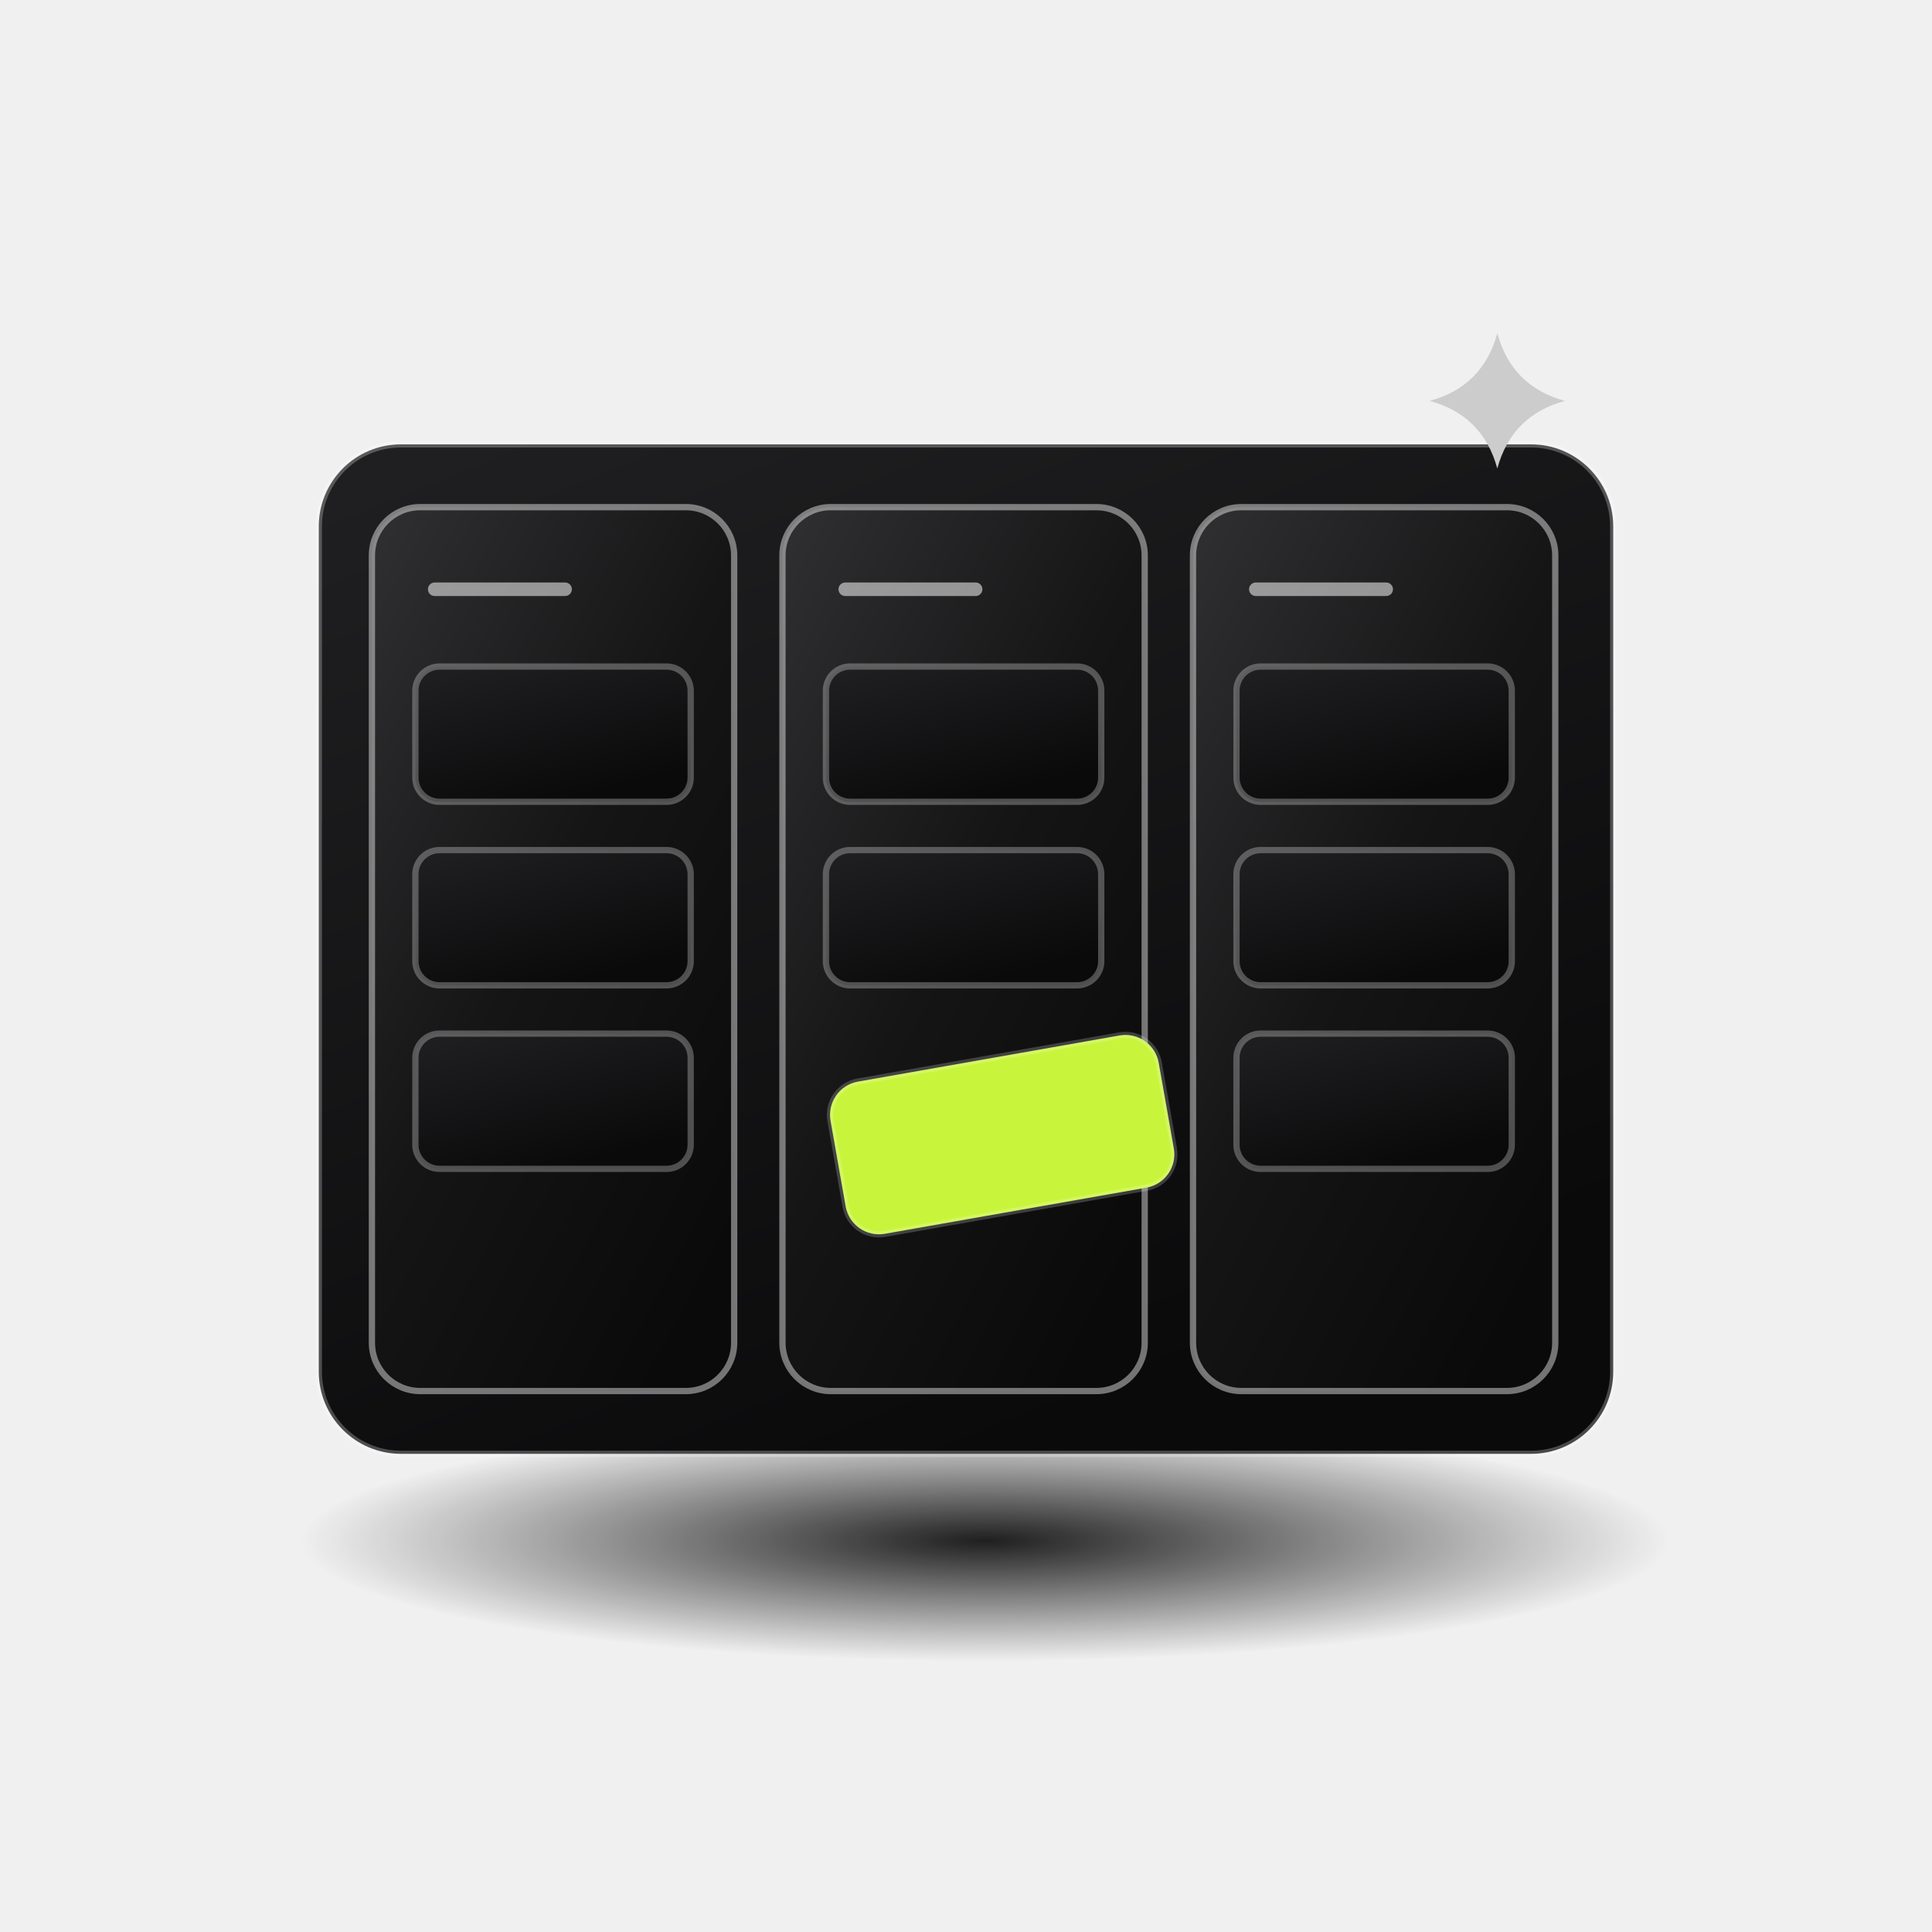
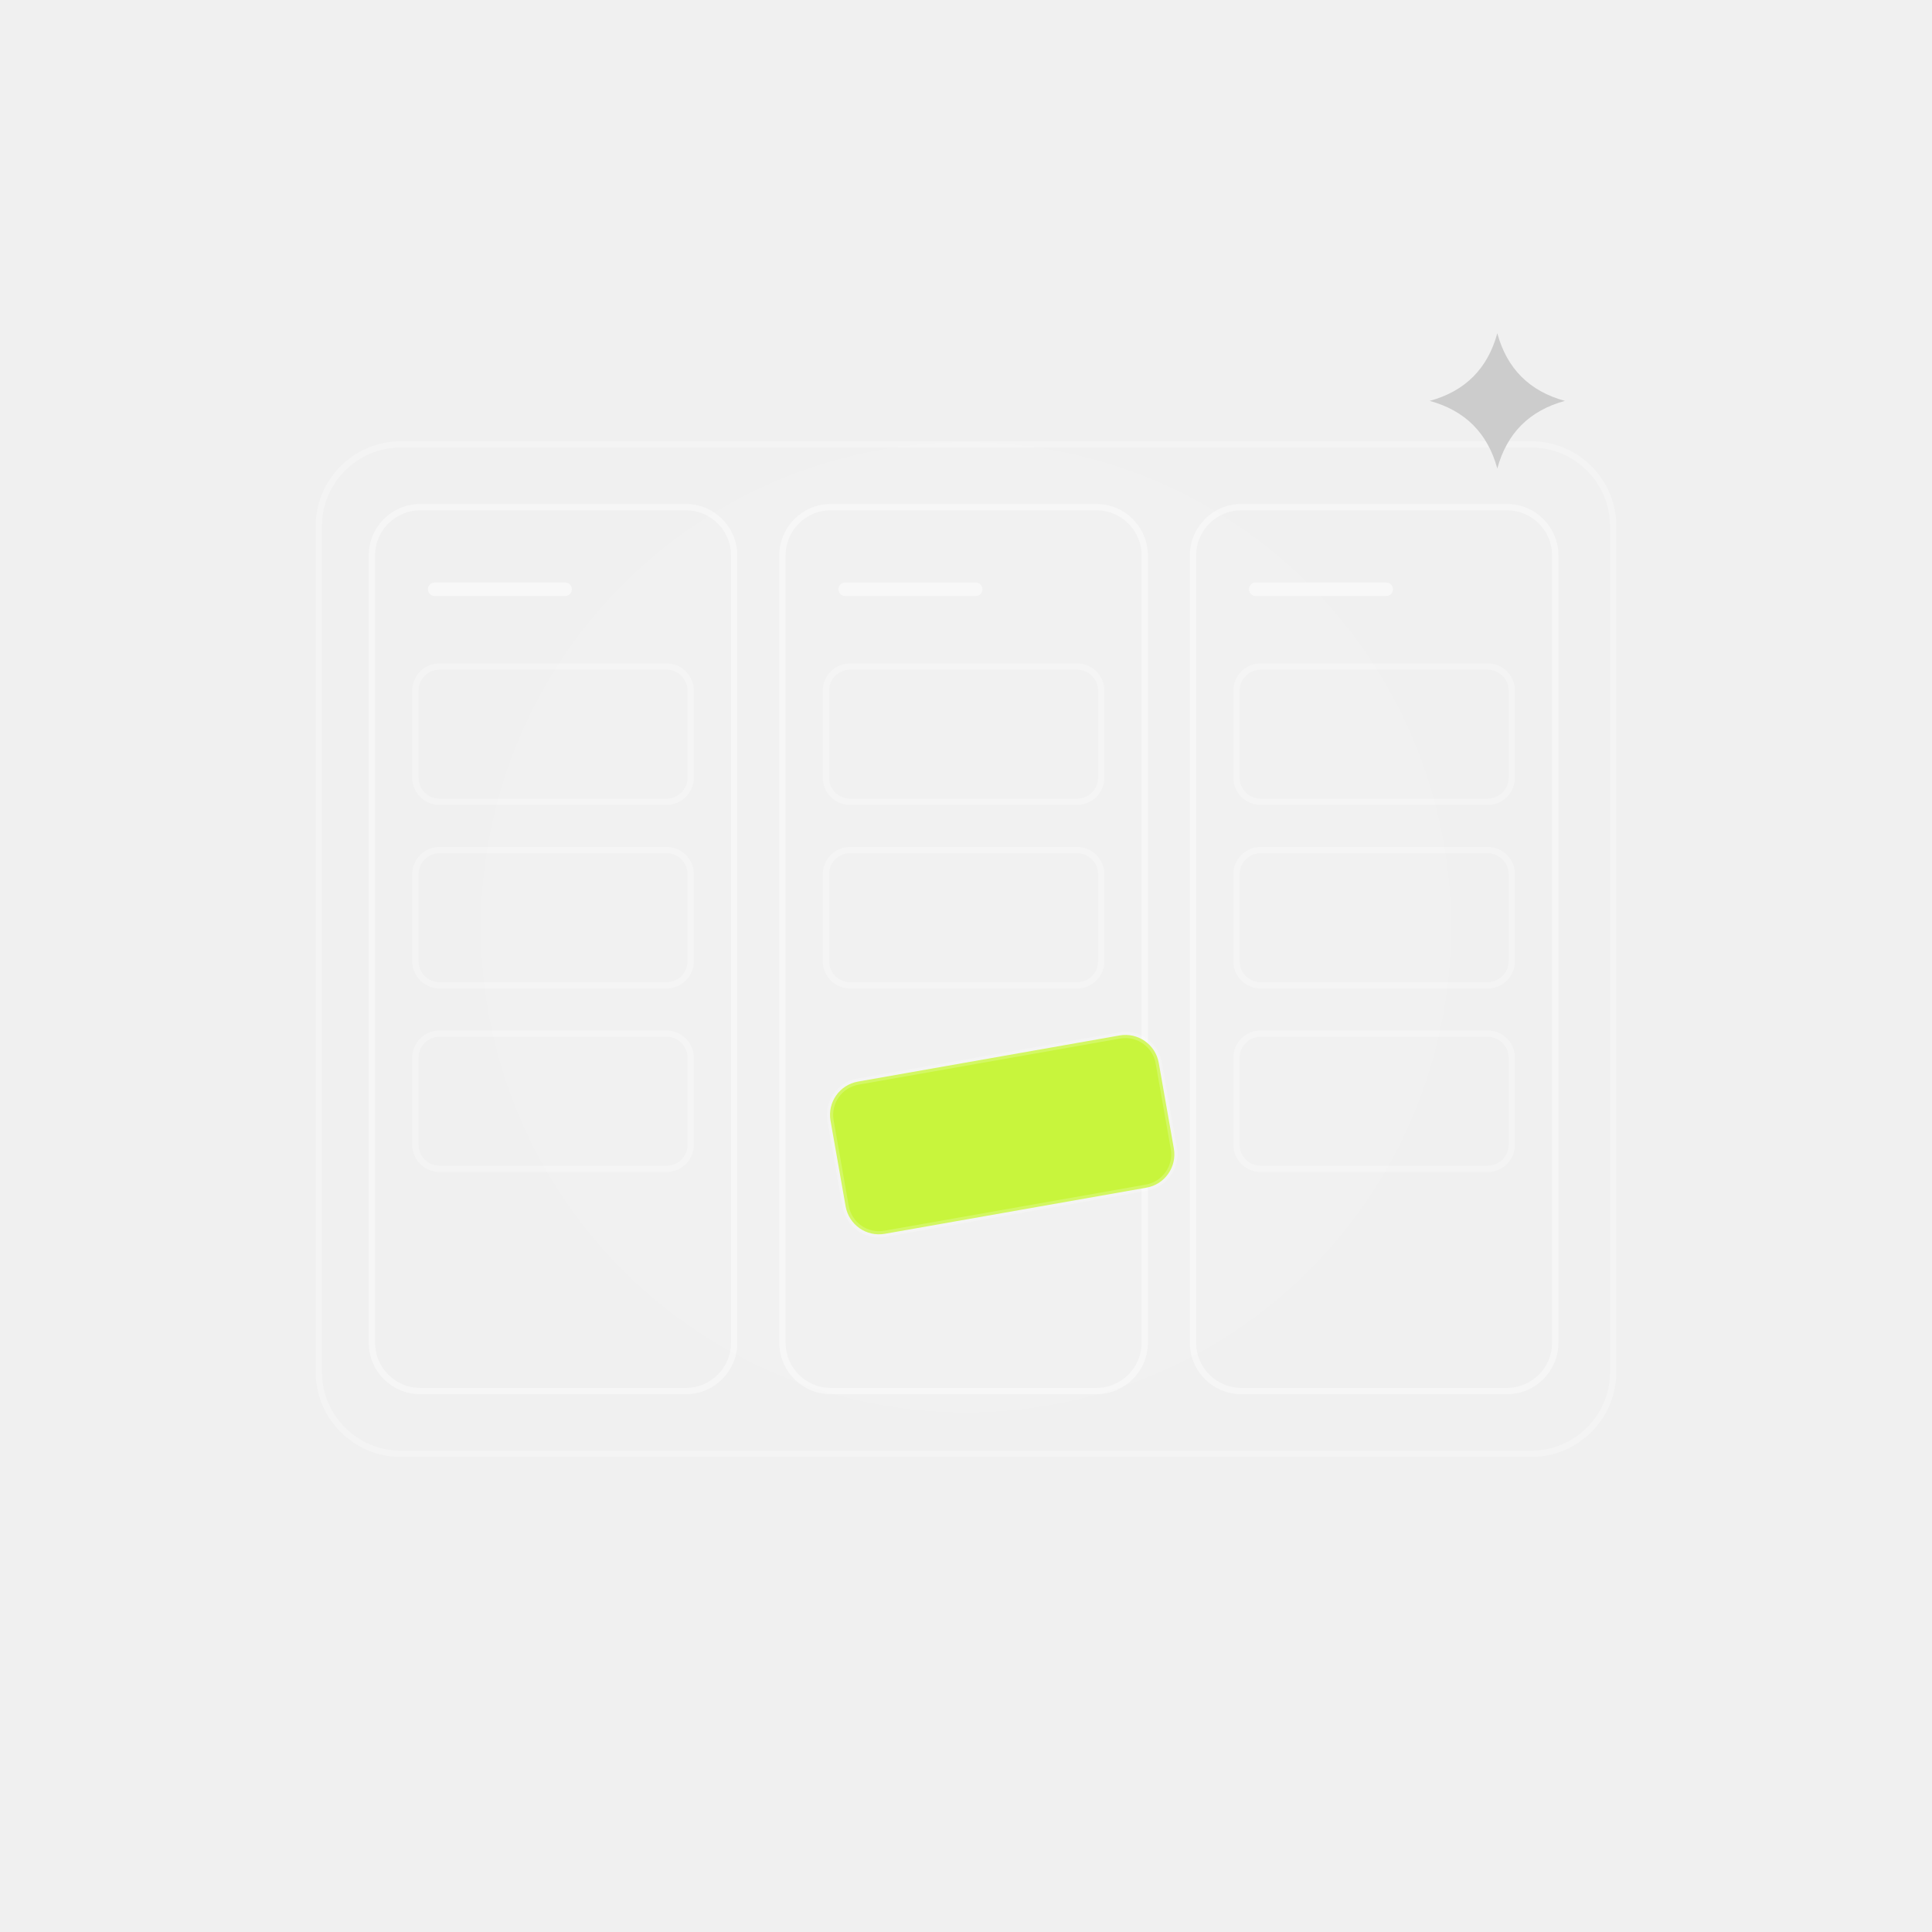
<svg xmlns="http://www.w3.org/2000/svg" viewBox="0 0 400 400" stroke-linejoin="round" stroke-linecap="round">
  <defs>
    <linearGradient id="face" x2="0.78" y2="1">
      <stop stop-color="#303032" />
      <stop offset=".52" stop-color="#151516" />
      <stop offset="1" stop-color="#0A0A0B" />
    </linearGradient>
    <linearGradient id="edge" x2=".52" y2="1">
      <stop stop-color="#202022" />
      <stop offset="1" stop-color="#0A0A0B" />
    </linearGradient>
    <radialGradient id="glow">
      <stop stop-color="#fff" stop-opacity=".075" />
      <stop offset="1" stop-color="#fff" stop-opacity="0" />
    </radialGradient>
    <radialGradient id="shadow">
      <stop stop-color="#000" stop-opacity=".87" />
      <stop offset="1" stop-color="#000" stop-opacity="0" />
    </radialGradient>
  </defs>
  <style>
@keyframes f{0%,100%{transform:translateY(0)}50%{transform:translateY(-7px)}}
@keyframes sh{0%,100%{transform:scale(1);opacity:1}50%{transform:scale(.9);opacity:.75}}
@keyframes pulse{0%,100%{transform:scale(1)}50%{transform:scale(1.14)}}
@keyframes blink{50%{opacity:0}}
@keyframes spin{to{transform:rotate(360deg)}}
@keyframes dash{to{stroke-dashoffset:-28}}
@keyframes draw{0%{stroke-dashoffset:1}30%,80%{stroke-dashoffset:0}100%{stroke-dashoffset:-1}}
.f{animation:f 6s ease-in-out infinite}
.f2{animation:f 6s ease-in-out -3s infinite}
.sh{transform-box:fill-box;transform-origin:center;animation:sh 6s ease-in-out infinite}
.pulse{transform-box:fill-box;transform-origin:center;animation:pulse 2.6s ease-in-out infinite}
.move{animation:move 6s cubic-bezier(.5,0,.2,1) infinite}@keyframes move{0%,12%{transform:translate(-86px,-40px)}35%,62%{transform:translate(0,0)}85%,100%{transform:translate(86px,-40px);opacity:1}}.tw{transform-box:fill-box;transform-origin:center;animation:tw 2.8s ease-in-out infinite}@keyframes tw{0%,100%{transform:scale(1) rotate(0)}50%{transform:scale(.65) rotate(45deg);opacity:.5}}@media (prefers-reduced-motion:reduce){*{animation:none!important}.rm-hide{display:none}}</style>
  <circle cx="200" cy="192" r="179" fill="url(#glow)" />
-   <ellipse class="sh" cx="204" cy="319" rx="143" ry="25" fill="url(#shadow)" />
-   <rect x="66" y="92" width="268" height="209" rx="17" fill="url(#edge)" stroke="#ffffff" stroke-opacity="0.26" stroke-width="1.3" />
-   <rect x="77" y="105" width="75" height="183" rx="10" fill="url(#face)" stroke="#ffffff" stroke-opacity="0.43" stroke-width="1.3" />
+   <rect x="66" y="92" width="268" height="209" rx="17" fill="none" stroke="#ffffff" stroke-opacity="0.26" stroke-width="1.3" />
+   <rect x="77" y="105" width="75" height="183" rx="10" fill="#ffffff" fill-opacity="0.03" stroke="#ffffff" stroke-opacity="0.43" stroke-width="1.3" />
  <path d="M90 122h27" fill="none" stroke="#ffffff" stroke-opacity="0.53" stroke-width="2.8" />
-   <rect x="86" y="138" width="57" height="28" rx="5" fill="url(#edge)" stroke="#ffffff" stroke-opacity="0.28" stroke-width="1.3" />
-   <rect x="86" y="176" width="57" height="28" rx="5" fill="url(#edge)" stroke="#ffffff" stroke-opacity="0.28" stroke-width="1.3" />
-   <rect x="86" y="214" width="57" height="28" rx="5" fill="url(#edge)" stroke="#ffffff" stroke-opacity="0.28" stroke-width="1.3" />
-   <rect x="162" y="105" width="75" height="183" rx="10" fill="url(#face)" stroke="#ffffff" stroke-opacity="0.43" stroke-width="1.3" />
+   <rect x="86" y="138" width="57" height="28" rx="5" fill="none" stroke="#ffffff" stroke-opacity="0.28" stroke-width="1.3" />
+   <rect x="86" y="176" width="57" height="28" rx="5" fill="none" stroke="#ffffff" stroke-opacity="0.28" stroke-width="1.3" />
+   <rect x="86" y="214" width="57" height="28" rx="5" fill="none" stroke="#ffffff" stroke-opacity="0.28" stroke-width="1.3" />
+   <rect x="162" y="105" width="75" height="183" rx="10" fill="#ffffff" fill-opacity="0.03" stroke="#ffffff" stroke-opacity="0.43" stroke-width="1.3" />
  <path d="M175 122h27" fill="none" stroke="#ffffff" stroke-opacity="0.53" stroke-width="2.8" />
-   <rect x="171" y="138" width="57" height="28" rx="5" fill="url(#edge)" stroke="#ffffff" stroke-opacity="0.28" stroke-width="1.3" />
-   <rect x="171" y="176" width="57" height="28" rx="5" fill="url(#edge)" stroke="#ffffff" stroke-opacity="0.28" stroke-width="1.3" />
-   <rect x="247" y="105" width="75" height="183" rx="10" fill="url(#face)" stroke="#ffffff" stroke-opacity="0.43" stroke-width="1.3" />
+   <rect x="171" y="138" width="57" height="28" rx="5" fill="none" stroke="#ffffff" stroke-opacity="0.28" stroke-width="1.3" />
+   <rect x="171" y="176" width="57" height="28" rx="5" fill="none" stroke="#ffffff" stroke-opacity="0.28" stroke-width="1.3" />
+   <rect x="247" y="105" width="75" height="183" rx="10" fill="#ffffff" fill-opacity="0.03" stroke="#ffffff" stroke-opacity="0.43" stroke-width="1.3" />
  <path d="M260 122h27" fill="none" stroke="#ffffff" stroke-opacity="0.53" stroke-width="2.8" />
-   <rect x="256" y="138" width="57" height="28" rx="5" fill="url(#edge)" stroke="#ffffff" stroke-opacity="0.28" stroke-width="1.3" />
-   <rect x="256" y="176" width="57" height="28" rx="5" fill="url(#edge)" stroke="#ffffff" stroke-opacity="0.28" stroke-width="1.3" />
-   <rect x="256" y="214" width="57" height="28" rx="5" fill="url(#edge)" stroke="#ffffff" stroke-opacity="0.28" stroke-width="1.3" />
+   <rect x="256" y="138" width="57" height="28" rx="5" fill="none" stroke="#ffffff" stroke-opacity="0.28" stroke-width="1.3" />
+   <rect x="256" y="176" width="57" height="28" rx="5" fill="none" stroke="#ffffff" stroke-opacity="0.28" stroke-width="1.3" />
+   <rect x="256" y="214" width="57" height="28" rx="5" fill="none" stroke="#ffffff" stroke-opacity="0.28" stroke-width="1.3" />
  <g class="move">
    <g transform="rotate(-10 207 235)">
      <rect x="173" y="219" width="69" height="32" rx="7" fill="#C8F53C" stroke="#ffffff" stroke-opacity="0.2" stroke-width="1.3" />
    </g>
  </g>
  <path class="tw" d="M296 83 Q307 80 310 69 Q313 80 324 83 Q313 86 310 97 Q307 86 296 83Z" fill="#ccc" stroke="none" stroke-opacity="0.46" stroke-width="1.4" />
</svg>
